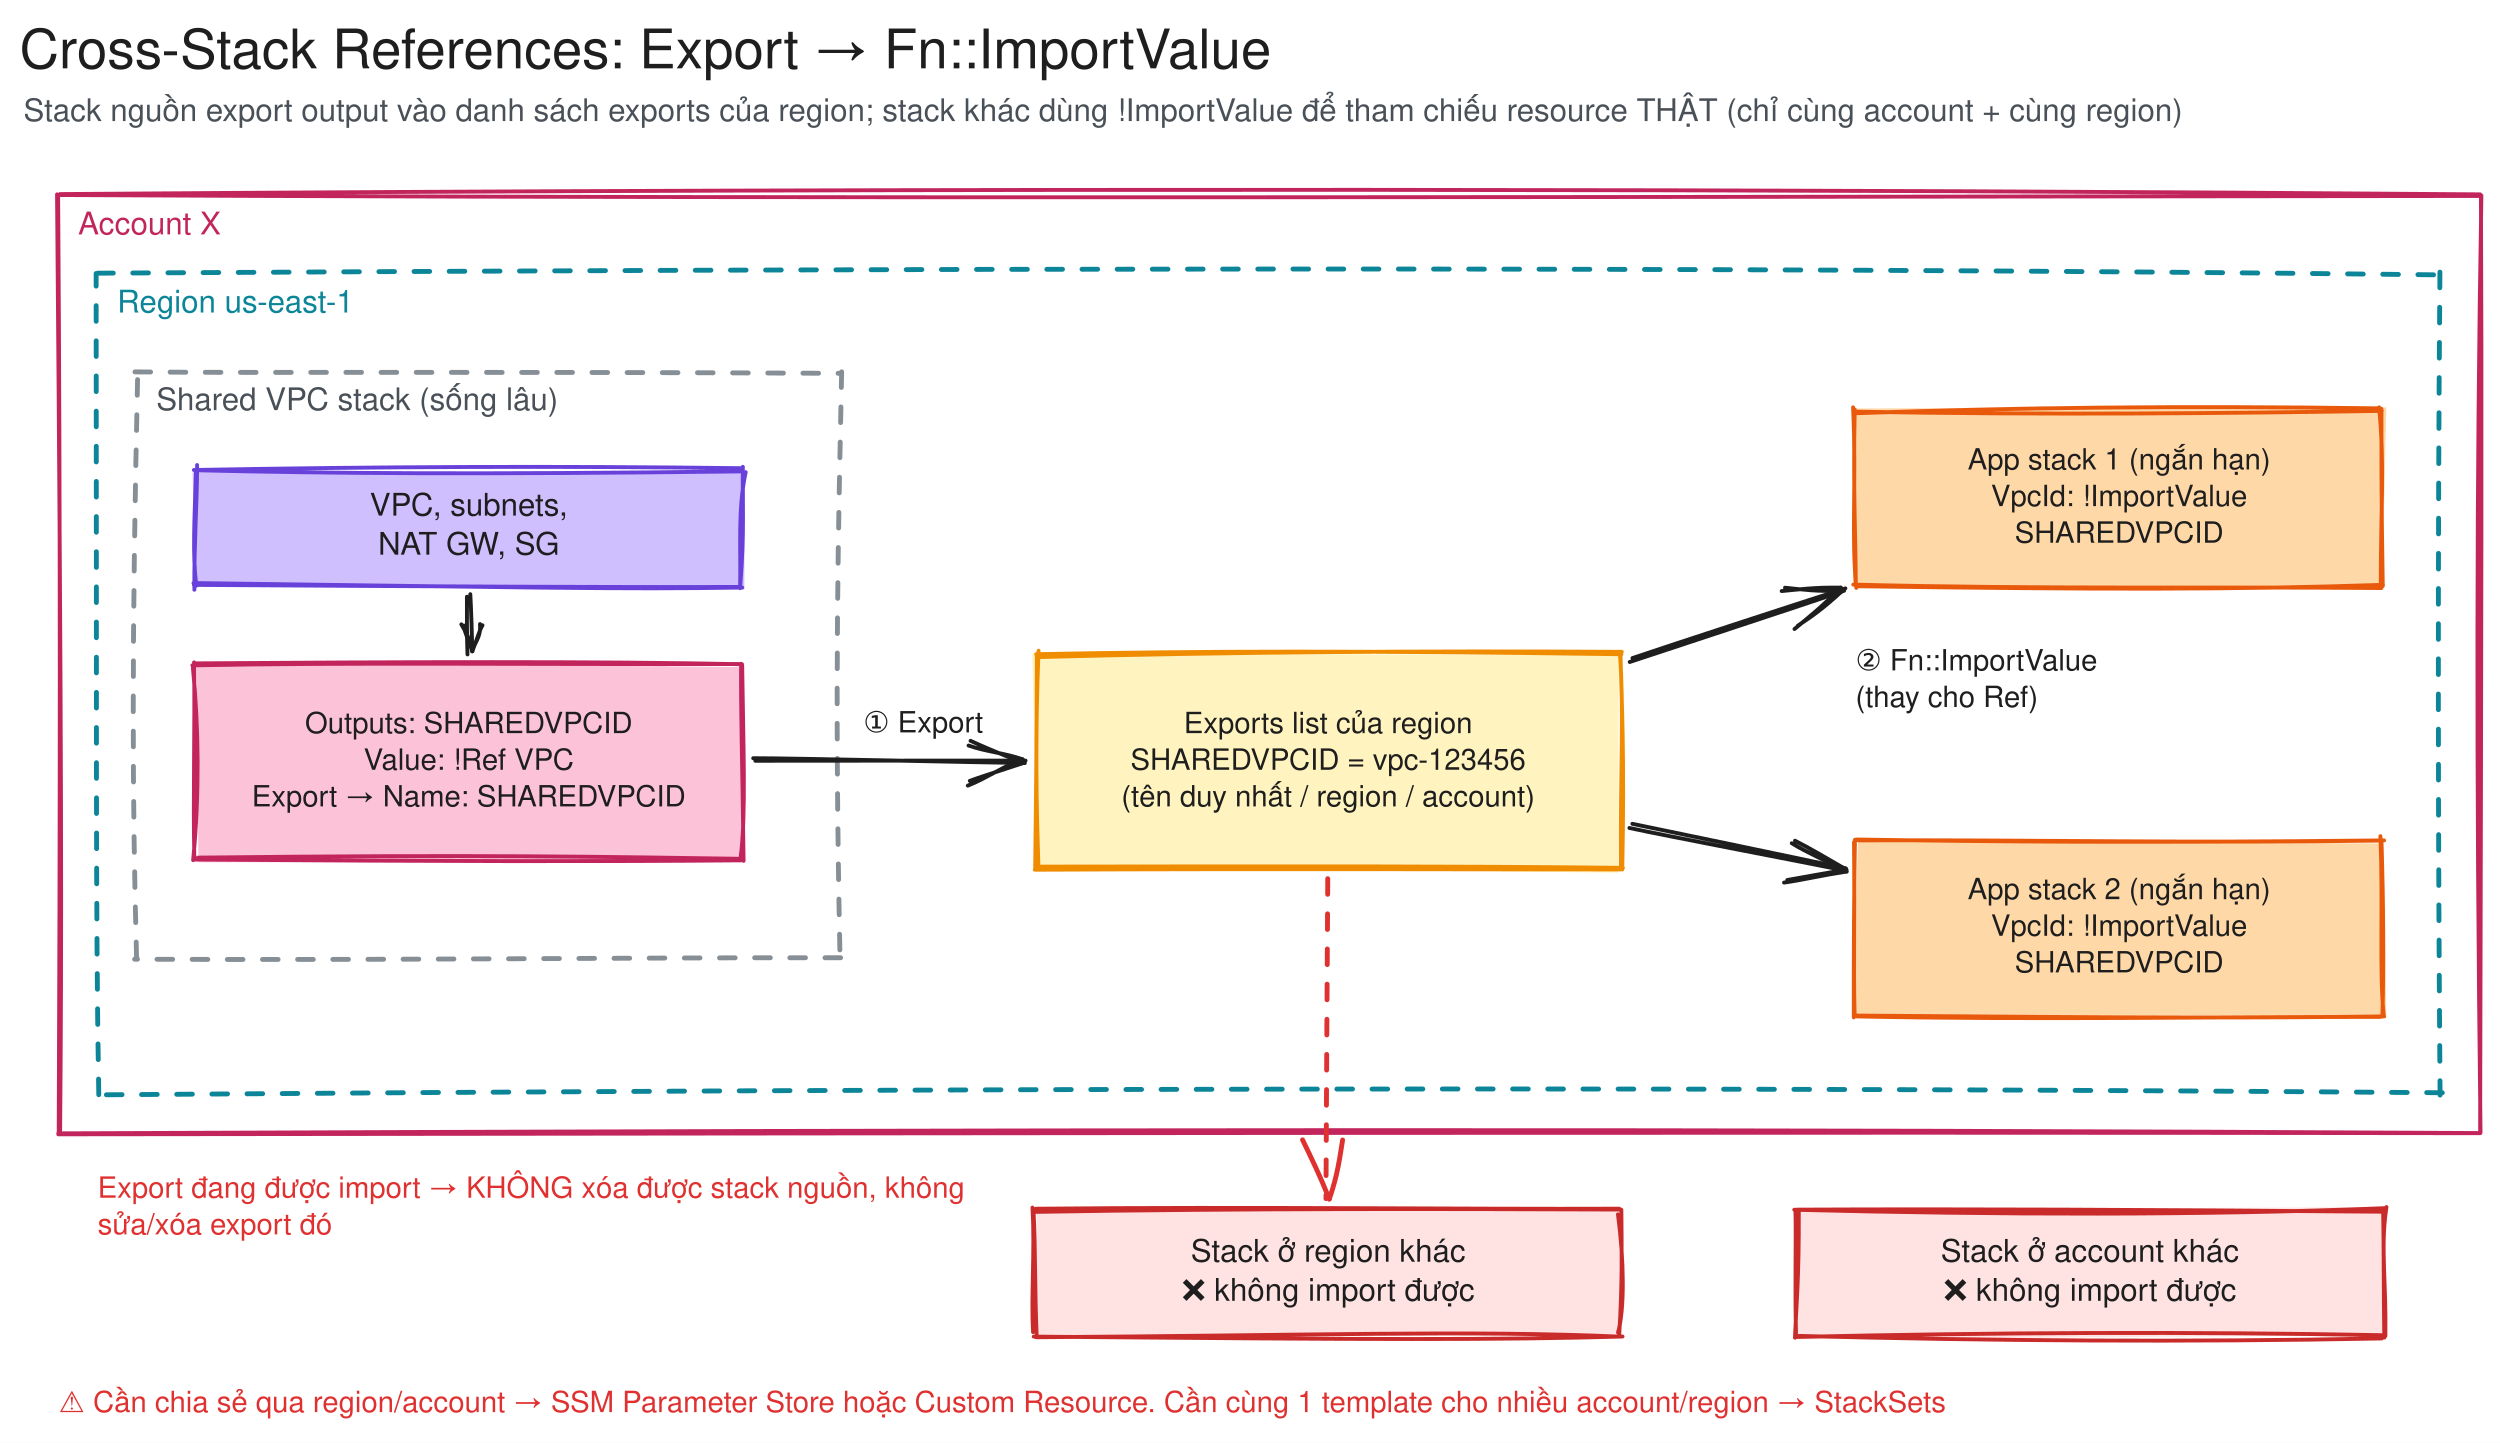
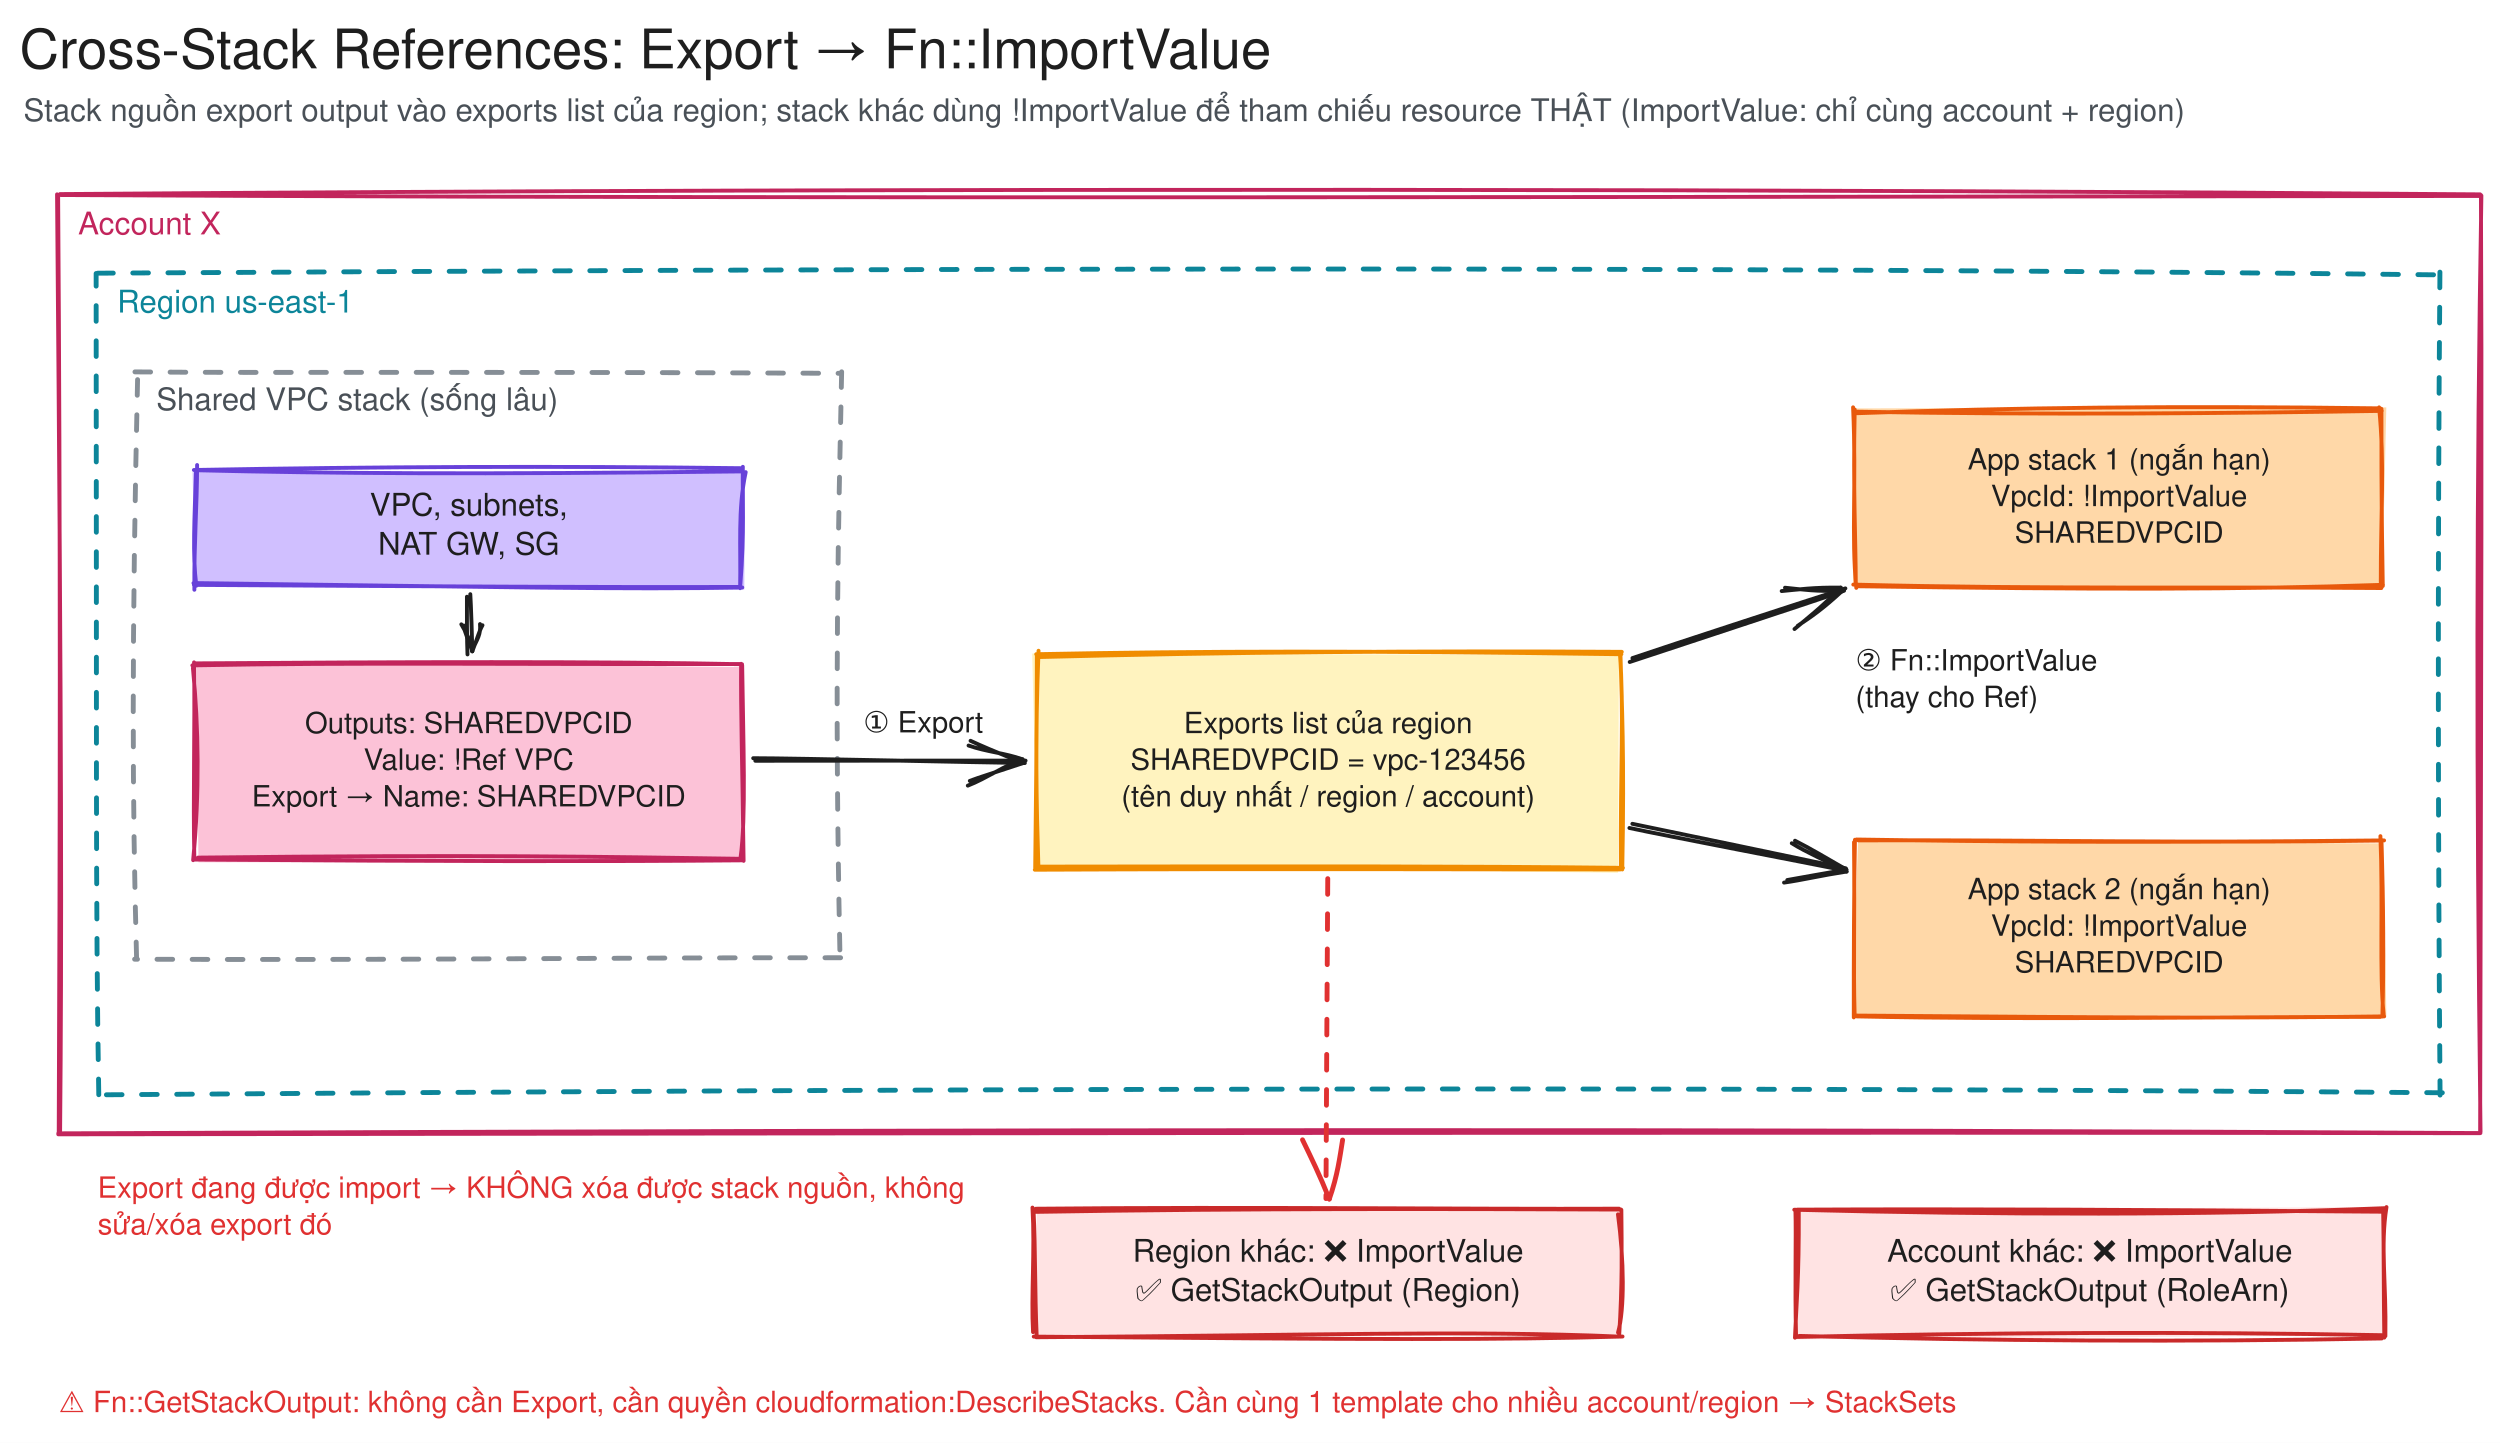
<svg xmlns="http://www.w3.org/2000/svg" version="1.1" viewBox="0 0 1280 738.75" width="1280" height="738.75">
  <defs>
    <style>
      @font-face {
        font-family: "Virgil";
        src: url("https://excalidraw.com/Virgil.woff2");
      }
      @font-face {
        font-family: "Cascadia";
        src: url("https://excalidraw.com/Cascadia.woff2");
      }
    </style>
  </defs>
  <rect x="0" y="0" width="1280" height="738.75" fill="#ffffff" />
  <g transform="translate(10 10) rotate(0 339.78 17.5)">
    <text x="0" y="25" font-family="Helvetica, Segoe UI Emoji" font-size="28px" fill="#1e1e1e" text-anchor="start" style="white-space: pre;" direction="ltr">Cross-Stack References: Export → Fn::ImportValue</text>
  </g>
  <g transform="translate(12 48) rotate(0 575.76 10)">
-     <text x="0" y="14" font-family="Helvetica, Segoe UI Emoji" font-size="16px" fill="#495057" text-anchor="start" style="white-space: pre;" direction="ltr">Stack nguồn export output vào danh sách exports của region; stack khác dùng !ImportValue để tham chiếu resource THẬT (chỉ cùng account + cùng region)</text>
+     <text x="0" y="14" font-family="Helvetica, Segoe UI Emoji" font-size="16px" fill="#495057" text-anchor="start" style="white-space: pre;" direction="ltr">Stack nguồn export output vào exports list của region; stack khác dùng !ImportValue để tham chiếu resource THẬT (ImportValue: chỉ cùng account + region)</text>
  </g>
  <g stroke-linecap="round" transform="translate(30 100) rotate(0 620 240)">
    <path d="M0.71 -0.63 C456.66 -3.98, 913.1 -3.11, 1239.82 -0.49 M-0.23 -0.16 C270.65 1.29, 540.89 1.34, 1239.72 0.33 M1240.47 0.15 C1237.98 146.09, 1237.74 293.26, 1240.03 479.54 M1240.24 -0.15 C1240.75 101.51, 1240.51 202.19, 1239.83 479.76 M1239.72 480.2 C861.59 479.61, 482.81 480.21, -0.15 480.77 M1239.97 480.13 C866.94 477.98, 493.77 478.24, -0.17 480.27 M0.77 479.7 C1.64 383.38, 1.64 287.11, -0.79 -0.49 M0.07 479.78 C0.69 325.39, 0.99 171.41, -0.24 -0.1" stroke="#c2255c" stroke-width="2" fill="none" />
  </g>
  <g transform="translate(40 106) rotate(0 37.92 10)">
    <text x="0" y="14" font-family="Helvetica, Segoe UI Emoji" font-size="16px" fill="#c2255c" text-anchor="start" style="white-space: pre;" direction="ltr">Account X</text>
  </g>
  <g stroke-linecap="round" transform="translate(50 140) rotate(0 600 210)">
    <path d="M-0.01 -0.13 C407.54 -2.51, 813.49 -3.73, 1199.86 0.74 M1199.24 -0.66 C1198 148.55, 1198.33 297.6, 1199.32 420.68 M1200.47 419.49 C829.83 416.48, 460.93 417.08, -0.59 420.56 M0.57 420.49 C-1.13 324.65, -0.44 229.49, -0.78 0.04" stroke="#0c8599" stroke-width="2.5" fill="none" stroke-dasharray="8 10" />
  </g>
  <g transform="translate(60 146) rotate(0 65.76 10)">
    <text x="0" y="14" font-family="Helvetica, Segoe UI Emoji" font-size="16px" fill="#0c8599" text-anchor="start" style="white-space: pre;" direction="ltr">Region us-east-1</text>
  </g>
  <g stroke-linecap="round" transform="translate(70 190) rotate(0 180 150)">
    <path d="M-0.9 0.41 C74.28 1.11, 148.33 0.11, 360.38 1.14 M360.92 0.36 C359.37 78.01, 357.11 156.6, 360.06 298.96 M360.39 300.36 C244.81 300.24, 130.67 301.7, -1.08 301.12 M-0.08 300.34 C-2.26 220.27, -2.63 139.94, 0.5 1.35" stroke="#868e96" stroke-width="2.5" fill="none" stroke-dasharray="8 10" />
  </g>
  <g transform="translate(80 196) rotate(0 104.48 10)">
    <text x="0" y="14" font-family="Helvetica, Segoe UI Emoji" font-size="16px" fill="#495057" text-anchor="start" style="white-space: pre;" direction="ltr">Shared VPC stack (sống lâu)</text>
  </g>
  <g stroke-linecap="round" transform="translate(100 240) rotate(0 140 30)">
    <path d="M-1.4 1.72 L281.42 1.7 L281.08 61.85 L-0.21 60.1" stroke="none" stroke-width="0" fill="#d0bfff" />
    <path d="M0.83 0.79 C70.91 2.39, 140.36 3, 279.77 1.36 M-0.73 0.64 C91.81 -1.07, 185.05 -1.45, 279.74 -0.28 M281.8 1.74 C277.66 21.19, 279.41 39.78, 278.94 61.16 M280.33 -0.99 C280.08 15.24, 281.19 32.29, 279.08 59.07 M280.04 60.79 C220.23 61.97, 157.63 60.55, -0.94 58.52 M279.45 60.53 C207.01 60.7, 135.09 60.32, -0.72 59.46 M-0.48 61.96 C-0.68 38.13, 0.89 18.46, 0.92 -1.91 M0.51 59.9 C-1.51 43.57, -0.4 26.47, 0.38 0.64" stroke="#6741d9" stroke-width="2" fill="none" />
  </g>
  <g transform="translate(187.92 250) rotate(0 52.08 20)">
    <text x="52.08" y="14" font-family="Helvetica, Segoe UI Emoji" font-size="16px" fill="#1e1e1e" text-anchor="middle" style="white-space: pre;" direction="ltr">VPC, subnets,</text>
    <text x="52.08" y="34" font-family="Helvetica, Segoe UI Emoji" font-size="16px" fill="#1e1e1e" text-anchor="middle" style="white-space: pre;" direction="ltr">NAT GW, SG</text>
  </g>
  <g stroke-linecap="round" transform="translate(100 340) rotate(0 140 50)">
    <path d="M0.44 -0.93 L278.94 1.51 L279.48 101.15 L1.62 101.52" stroke="none" stroke-width="0" fill="#fcc2d7" />
    <path d="M-1.52 0.67 C80.84 -0.92, 164.87 0.22, 278.86 -0.02 M0.27 -0.36 C103.99 -1.09, 207.43 -1.47, 279.92 0.08 M279.99 0.64 C280.5 39.67, 282.06 78.81, 279.13 99.41 M279.45 -0.13 C279.23 23.76, 280.05 49.23, 280.72 100.76 M279.35 99.71 C210.53 98.68, 144.37 97.49, 1.38 99.1 M279.77 100.49 C206.72 101.15, 131.78 101.03, -0.46 100.09 M-1.11 100.41 C2.2 65.93, 1.72 32.49, -1.22 1.99 M-0.49 100.04 C-1.24 67.33, -0.1 33.2, -0.65 -0.87" stroke="#c2255c" stroke-width="2" fill="none" />
  </g>
  <g transform="translate(133.425 361.875) rotate(0 106.575 28.125)">
    <text x="106.575" y="13.5" font-family="Helvetica, Segoe UI Emoji" font-size="15px" fill="#1e1e1e" text-anchor="middle" style="white-space: pre;" direction="ltr">Outputs: SHAREDVPCID</text>
    <text x="106.575" y="32.25" font-family="Helvetica, Segoe UI Emoji" font-size="15px" fill="#1e1e1e" text-anchor="middle" style="white-space: pre;" direction="ltr">Value: !Ref VPC</text>
    <text x="106.575" y="51" font-family="Helvetica, Segoe UI Emoji" font-size="15px" fill="#1e1e1e" text-anchor="middle" style="white-space: pre;" direction="ltr">Export → Name: SHAREDVPCID</text>
  </g>
  <g stroke-linecap="round" transform="translate(530 335) rotate(0 150 55)">
    <path d="M-1.52 -0.38 L298.86 0.41 L298.48 111.85 L1.04 108.4" stroke="none" stroke-width="0" fill="#fff3bf" />
    <path d="M1.11 1.43 C99.04 -1.14, 197.35 -1.88, 300.35 -1.26 M0.54 -0.05 C84.62 -1.71, 168.18 -1.91, 300.14 -0.03 M299.36 -0.87 C301.59 28.48, 299.55 58.67, 299.89 109.43 M299.66 -0.57 C300.3 25.72, 301.78 50.04, 300.6 110.17 M300.93 109.34 C217.31 108.41, 135.21 108.52, 1.28 108.71 M299.6 110.15 C216.96 110.19, 133.27 109.69, -0.18 110.3 M1.67 109.19 C0.63 76.41, -0.07 43.27, 1.73 -1.82 M0.02 109.28 C0.31 77.98, 0.87 46, 0.87 0.38" stroke="#f08c00" stroke-width="2" fill="none" />
  </g>
  <g transform="translate(565.25 361.875) rotate(0 114.75 28.125)">
    <text x="114.75" y="13.5" font-family="Helvetica, Segoe UI Emoji" font-size="15px" fill="#1e1e1e" text-anchor="middle" style="white-space: pre;" direction="ltr">Exports list của region</text>
    <text x="114.75" y="32.25" font-family="Helvetica, Segoe UI Emoji" font-size="15px" fill="#1e1e1e" text-anchor="middle" style="white-space: pre;" direction="ltr">SHAREDVPCID = vpc-123456</text>
    <text x="114.75" y="51" font-family="Helvetica, Segoe UI Emoji" font-size="15px" fill="#1e1e1e" text-anchor="middle" style="white-space: pre;" direction="ltr">(tên duy nhất / region / account)</text>
  </g>
  <g stroke-linecap="round" transform="translate(950 210) rotate(0 135 45)">
    <path d="M-0.84 -0.89 L271.79 -1.41 L269.71 90.32 L-1.25 89.97" stroke="none" stroke-width="0" fill="#ffd8a8" />
    <path d="M0.86 1.56 C81.28 -1.32, 161.46 -2.33, 268.7 -0.93 M-0.27 0.77 C96.92 2.55, 193.51 1.61, 269.47 0.37 M268.09 -1.43 C271.03 27.53, 268.89 53.15, 268.96 88.09 M269.3 -0.65 C269.39 18.76, 269.03 37.71, 269.98 90.04 M269.25 91.08 C182.11 90.32, 94.26 91.74, -1.11 89.31 M270.07 89.43 C196.52 91.94, 123.91 91.9, 0.42 90.15 M0.42 90.98 C-2.21 63.7, 0.56 37.94, -1.22 -1.45 M0.16 89.04 C0.11 65.72, -1.26 41.46, -0.39 -0.35" stroke="#e8590c" stroke-width="2" fill="none" />
  </g>
  <g transform="translate(1006.85 226.875) rotate(0 78.15 28.125)">
    <text x="78.15" y="13.5" font-family="Helvetica, Segoe UI Emoji" font-size="15px" fill="#1e1e1e" text-anchor="middle" style="white-space: pre;" direction="ltr">App stack 1 (ngắn hạn)</text>
    <text x="78.15" y="32.25" font-family="Helvetica, Segoe UI Emoji" font-size="15px" fill="#1e1e1e" text-anchor="middle" style="white-space: pre;" direction="ltr">VpcId: !ImportValue</text>
    <text x="78.15" y="51" font-family="Helvetica, Segoe UI Emoji" font-size="15px" fill="#1e1e1e" text-anchor="middle" style="white-space: pre;" direction="ltr">SHAREDVPCID</text>
  </g>
  <g stroke-linecap="round" transform="translate(950 430) rotate(0 135 45)">
    <path d="M1.29 1.03 L270.25 1.79 L271.82 90.1 L-1.82 89.66" stroke="none" stroke-width="0" fill="#ffd8a8" />
    <path d="M1.45 0.27 C88.21 -0.08, 175.99 1.8, 269.12 0.36 M0.53 -0.17 C70.92 0.93, 141.88 1.6, 270.65 0.29 M268.77 -1.89 C270.2 32.14, 268.15 68.3, 270.44 89.43 M269.28 -0.04 C270.35 32.37, 270.52 64.88, 269.78 90.47 M268.77 90.65 C178.87 90.62, 89.63 92.27, 0.66 90.4 M270.7 90.39 C207.95 91.24, 145.18 91.14, -0.21 89.97 M-0.43 89.54 C-1.14 64.46, -0.33 39.05, -0.75 1.2 M-0.86 90.9 C-0.9 59.03, -0.77 26.93, -0.27 -0.05" stroke="#e8590c" stroke-width="2" fill="none" />
  </g>
  <g transform="translate(1006.85 446.875) rotate(0 78.15 28.125)">
    <text x="78.15" y="13.5" font-family="Helvetica, Segoe UI Emoji" font-size="15px" fill="#1e1e1e" text-anchor="middle" style="white-space: pre;" direction="ltr">App stack 2 (ngắn hạn)</text>
    <text x="78.15" y="32.25" font-family="Helvetica, Segoe UI Emoji" font-size="15px" fill="#1e1e1e" text-anchor="middle" style="white-space: pre;" direction="ltr">VpcId: !ImportValue</text>
    <text x="78.15" y="51" font-family="Helvetica, Segoe UI Emoji" font-size="15px" fill="#1e1e1e" text-anchor="middle" style="white-space: pre;" direction="ltr">SHAREDVPCID</text>
  </g>
  <g stroke-linecap="round" transform="translate(530 620) rotate(0 150 32)">
    <path d="M0.92 -1.95 L299.22 -0.27 L299.42 63.1 L-0.68 64.49" stroke="none" stroke-width="0" fill="#ffe3e3" />
    <path d="M0.37 -1.13 C110.65 -2.22, 222.38 -0.81, 298.99 -1.15 M-0.48 0.49 C109.05 -1.43, 217.85 -1.01, 299.99 -0.71 M298.4 1.75 C301.53 25.13, 301.84 50.31, 298.43 62.27 M300.13 -0.56 C300.31 19.46, 300.68 37.49, 299.03 63.45 M299.65 64.35 C220.48 60.99, 143.37 63.76, 0.52 64.67 M300.73 64.3 C237.97 66.06, 176.59 65.93, -0.72 64.35 M-1.08 62.04 C-2.15 43.86, -0.06 20.1, -1.37 -1.71 M0.79 64.33 C-0.22 41.2, 0.17 19.78, -0.81 0.18" stroke="#c92a2a" stroke-width="2" fill="none" />
  </g>
  <g transform="translate(600.96 632) rotate(0 79.04 20)">
-     <text x="79.04" y="14" font-family="Helvetica, Segoe UI Emoji" font-size="16px" fill="#1e1e1e" text-anchor="middle" style="white-space: pre;" direction="ltr">Stack ở region khác</text>
-     <text x="79.04" y="34" font-family="Helvetica, Segoe UI Emoji" font-size="16px" fill="#1e1e1e" text-anchor="middle" style="white-space: pre;" direction="ltr">❌ không import được</text>
+     <text x="79.04" y="14" font-family="Helvetica, Segoe UI Emoji" font-size="16px" fill="#1e1e1e" text-anchor="middle" style="white-space: pre;" direction="ltr">Region khác: ❌ ImportValue</text>
+     <text x="79.04" y="34" font-family="Helvetica, Segoe UI Emoji" font-size="16px" fill="#1e1e1e" text-anchor="middle" style="white-space: pre;" direction="ltr">✅ GetStackOutput (Region)</text>
  </g>
  <g stroke-linecap="round" transform="translate(920 620) rotate(0 150 32)">
    <path d="M0.22 -0.55 L298.9 -2 L300.61 63.67 L-0.9 65.76" stroke="none" stroke-width="0" fill="#ffe3e3" />
    <path d="M-1.33 -0.61 C103.48 2.06, 208.81 2.28, 301.24 -1.42 M0.21 -0.66 C88.78 -1.09, 177.2 -0.61, 300.33 0.4 M301.88 -1.98 C298.68 18.14, 301.83 36.84, 301.31 64.08 M300.16 -0.26 C300.55 21.15, 300.44 44.99, 300.76 64.86 M299.47 65.29 C199.33 67.23, 99.42 66.56, 1.23 63.99 M300.27 63.63 C200.98 61.74, 101.29 62.2, -0.59 64.53 M-0.98 64.9 C-0.37 49.28, 1.15 34.4, 0.97 -0.03 M-0.43 63.45 C-1.09 38.57, -0.32 13.16, -0.74 -0.43" stroke="#c92a2a" stroke-width="2" fill="none" />
  </g>
  <g transform="translate(990.32 632) rotate(0 79.68 20)">
-     <text x="79.68" y="14" font-family="Helvetica, Segoe UI Emoji" font-size="16px" fill="#1e1e1e" text-anchor="middle" style="white-space: pre;" direction="ltr">Stack ở account khác</text>
-     <text x="79.68" y="34" font-family="Helvetica, Segoe UI Emoji" font-size="16px" fill="#1e1e1e" text-anchor="middle" style="white-space: pre;" direction="ltr">❌ không import được</text>
+     <text x="79.68" y="14" font-family="Helvetica, Segoe UI Emoji" font-size="16px" fill="#1e1e1e" text-anchor="middle" style="white-space: pre;" direction="ltr">Account khác: ❌ ImportValue</text>
+     <text x="79.68" y="34" font-family="Helvetica, Segoe UI Emoji" font-size="16px" fill="#1e1e1e" text-anchor="middle" style="white-space: pre;" direction="ltr">✅ GetStackOutput (RoleArn)</text>
  </g>
  <g stroke-linecap="round">
    <g transform="translate(240 306) rotate(0 0 14)">
      <path d="M-0.93 -0.48 C-1.02 4.3, -0.91 24.23, -0.64 29.06 M0.79 -1.78 C1.1 2.65, 1.81 22.8, 1.74 27.49" stroke="#1e1e1e" stroke-width="2" fill="none" />
    </g>
    <g transform="translate(240 306) rotate(0 0 14)">
      <path d="M-3.8 13.66 C-0.51 19.1, 0.25 21.56, 2.14 26.12 M-2.55 14.26 C-2.24 17.8, -0.47 20.43, 1.83 27.43" stroke="#1e1e1e" stroke-width="2" fill="none" />
    </g>
    <g transform="translate(240 306) rotate(0 0 14)">
      <path d="M5.77 13.52 C6.27 18.93, 4.23 21.42, 2.14 26.12 M7.03 14.12 C5.11 17.63, 4.66 20.28, 1.83 27.43" stroke="#1e1e1e" stroke-width="2" fill="none" />
    </g>
  </g>
  <g stroke-linecap="round">
    <g transform="translate(386 390) rotate(0 69 0)">
      <path d="M0.72 -0.49 C23.82 -0.61, 116.05 -0.49, 139.09 -0.56 M-0.36 -1.8 C22.63 -1.77, 115.54 0.39, 138.72 0.68" stroke="#1e1e1e" stroke-width="2" fill="none" />
    </g>
    <g transform="translate(386 390) rotate(0 69 0)">
      <path d="M109.52 12.24 C119.04 8.54, 128.1 2.05, 137.54 -1.23 M110.54 9.81 C115.77 7.82, 122.01 5.98, 137.81 0.7" stroke="#1e1e1e" stroke-width="2" fill="none" />
    </g>
    <g transform="translate(386 390) rotate(0 69 0)">
      <path d="M109.9 -8.28 C119.31 -5.01, 128.25 -4.52, 137.54 -1.23 M110.92 -10.71 C116.19 -8.23, 122.35 -5.6, 137.81 0.7" stroke="#1e1e1e" stroke-width="2" fill="none" />
    </g>
  </g>
  <g stroke-linecap="round">
    <g transform="translate(835.6921 338.1026) rotate(0 54.3079 -18.10263)">
      <path d="M0.12 -1.17 C18.44 -7.41, 91.06 -31.12, 109.14 -36.85 M-1.28 0.84 C17.01 -5.31, 90.28 -29.25, 108.47 -35.65" stroke="#1e1e1e" stroke-width="2" fill="none" />
    </g>
    <g transform="translate(835.6921 338.1026) rotate(0 54.3079 -18.10263)">
      <path d="M83.09 -16.04 C89.29 -21.26, 96.87 -27.01, 106.76 -37.23 M84.79 -17.75 C91.48 -22.18, 97.58 -26.31, 107.64 -35.66" stroke="#1e1e1e" stroke-width="2" fill="none" />
    </g>
    <g transform="translate(835.6921 338.1026) rotate(0 54.3079 -18.10263)">
      <path d="M76.53 -35.48 C84.35 -36.21, 93.44 -37.46, 106.76 -37.23 M78.23 -37.19 C86.81 -36.31, 94.7 -35.15, 107.64 -35.66" stroke="#1e1e1e" stroke-width="2" fill="none" />
    </g>
  </g>
  <g stroke-linecap="round">
    <g transform="translate(835.8721 422.7139) rotate(0 54.12793 11.36018)">
      <path d="M-0.1 -0.92 C18.09 2.83, 90.96 17.98, 109.19 21.88 M-1.61 1.21 C16.5 5.15, 90.3 19.24, 108.73 22.98" stroke="#1e1e1e" stroke-width="2" fill="none" />
    </g>
    <g transform="translate(835.8721 422.7139) rotate(0 54.12793 11.36018)">
      <path d="M77.56 29.17 C86.73 27.9, 96.73 25.46, 109.58 23.52 M79.22 27.86 C88.01 26.21, 96.24 24.89, 109.47 22.52" stroke="#1e1e1e" stroke-width="2" fill="none" />
    </g>
    <g transform="translate(835.8721 422.7139) rotate(0 54.12793 11.36018)">
      <path d="M81.52 9.03 C89.38 13.88, 98.18 17.57, 109.58 23.52 M83.17 7.73 C90.73 11.6, 97.89 15.78, 109.47 22.52" stroke="#1e1e1e" stroke-width="2" fill="none" />
    </g>
  </g>
  <g stroke-linecap="round">
    <g transform="translate(680 451) rotate(0 0 81.5)">
      <path d="M-0.19 -1.12 C-0.33 25.89, -1.05 135.2, -1.11 162.67" stroke="#e03131" stroke-width="2.5" fill="none" stroke-dasharray="8 10" />
    </g>
    <g transform="translate(680 451) rotate(0 0 81.5)">
      <path d="M-13.11 132.59 C-8.84 141.39, -4.26 150.69, 0.6 162.9" stroke="#e03131" stroke-width="2.5" fill="none" />
    </g>
    <g transform="translate(680 451) rotate(0 0 81.5)">
      <path d="M7.41 132.68 C6 141.43, 4.89 150.7, 0.6 162.9" stroke="#e03131" stroke-width="2.5" fill="none" />
    </g>
  </g>
  <g transform="translate(442 362) rotate(0 31.575 9.375)">
    <text x="0" y="13" font-family="Helvetica, Segoe UI Emoji" font-size="15px" fill="#1e1e1e" text-anchor="start" style="white-space: pre;" direction="ltr">① Export</text>
  </g>
  <g transform="translate(950 330) rotate(0 63.675 18.75)">
    <text x="0" y="13.25" font-family="Helvetica, Segoe UI Emoji" font-size="15px" fill="#1e1e1e" text-anchor="start" style="white-space: pre;" direction="ltr">② Fn::ImportValue</text>
    <text x="0" y="32" font-family="Helvetica, Segoe UI Emoji" font-size="15px" fill="#1e1e1e" text-anchor="start" style="white-space: pre;" direction="ltr">(thay cho Ref)</text>
  </g>
  <g transform="translate(50 600) rotate(0 219.675 18.75)">
    <text x="0" y="13.25" font-family="Helvetica, Segoe UI Emoji" font-size="15px" fill="#e03131" text-anchor="start" style="white-space: pre;" direction="ltr">Export đang được import → KHÔNG xóa được stack nguồn, không</text>
    <text x="0" y="32" font-family="Helvetica, Segoe UI Emoji" font-size="15px" fill="#e03131" text-anchor="start" style="white-space: pre;" direction="ltr">sửa/xóa export đó</text>
  </g>
  <g transform="translate(30 710) rotate(0 497.625 9.375)">
-     <text x="0" y="13" font-family="Helvetica, Segoe UI Emoji" font-size="15px" fill="#e03131" text-anchor="start" style="white-space: pre;" direction="ltr">⚠ Cần chia sẻ qua region/account → SSM Parameter Store hoặc Custom Resource. Cần cùng 1 template cho nhiều account/region → StackSets</text>
+     <text x="0" y="13" font-family="Helvetica, Segoe UI Emoji" font-size="15px" fill="#e03131" text-anchor="start" style="white-space: pre;" direction="ltr">⚠ Fn::GetStackOutput: không cần Export, cần quyền cloudformation:DescribeStacks. Cần cùng 1 template cho nhiều account/region → StackSets</text>
  </g>
</svg>
